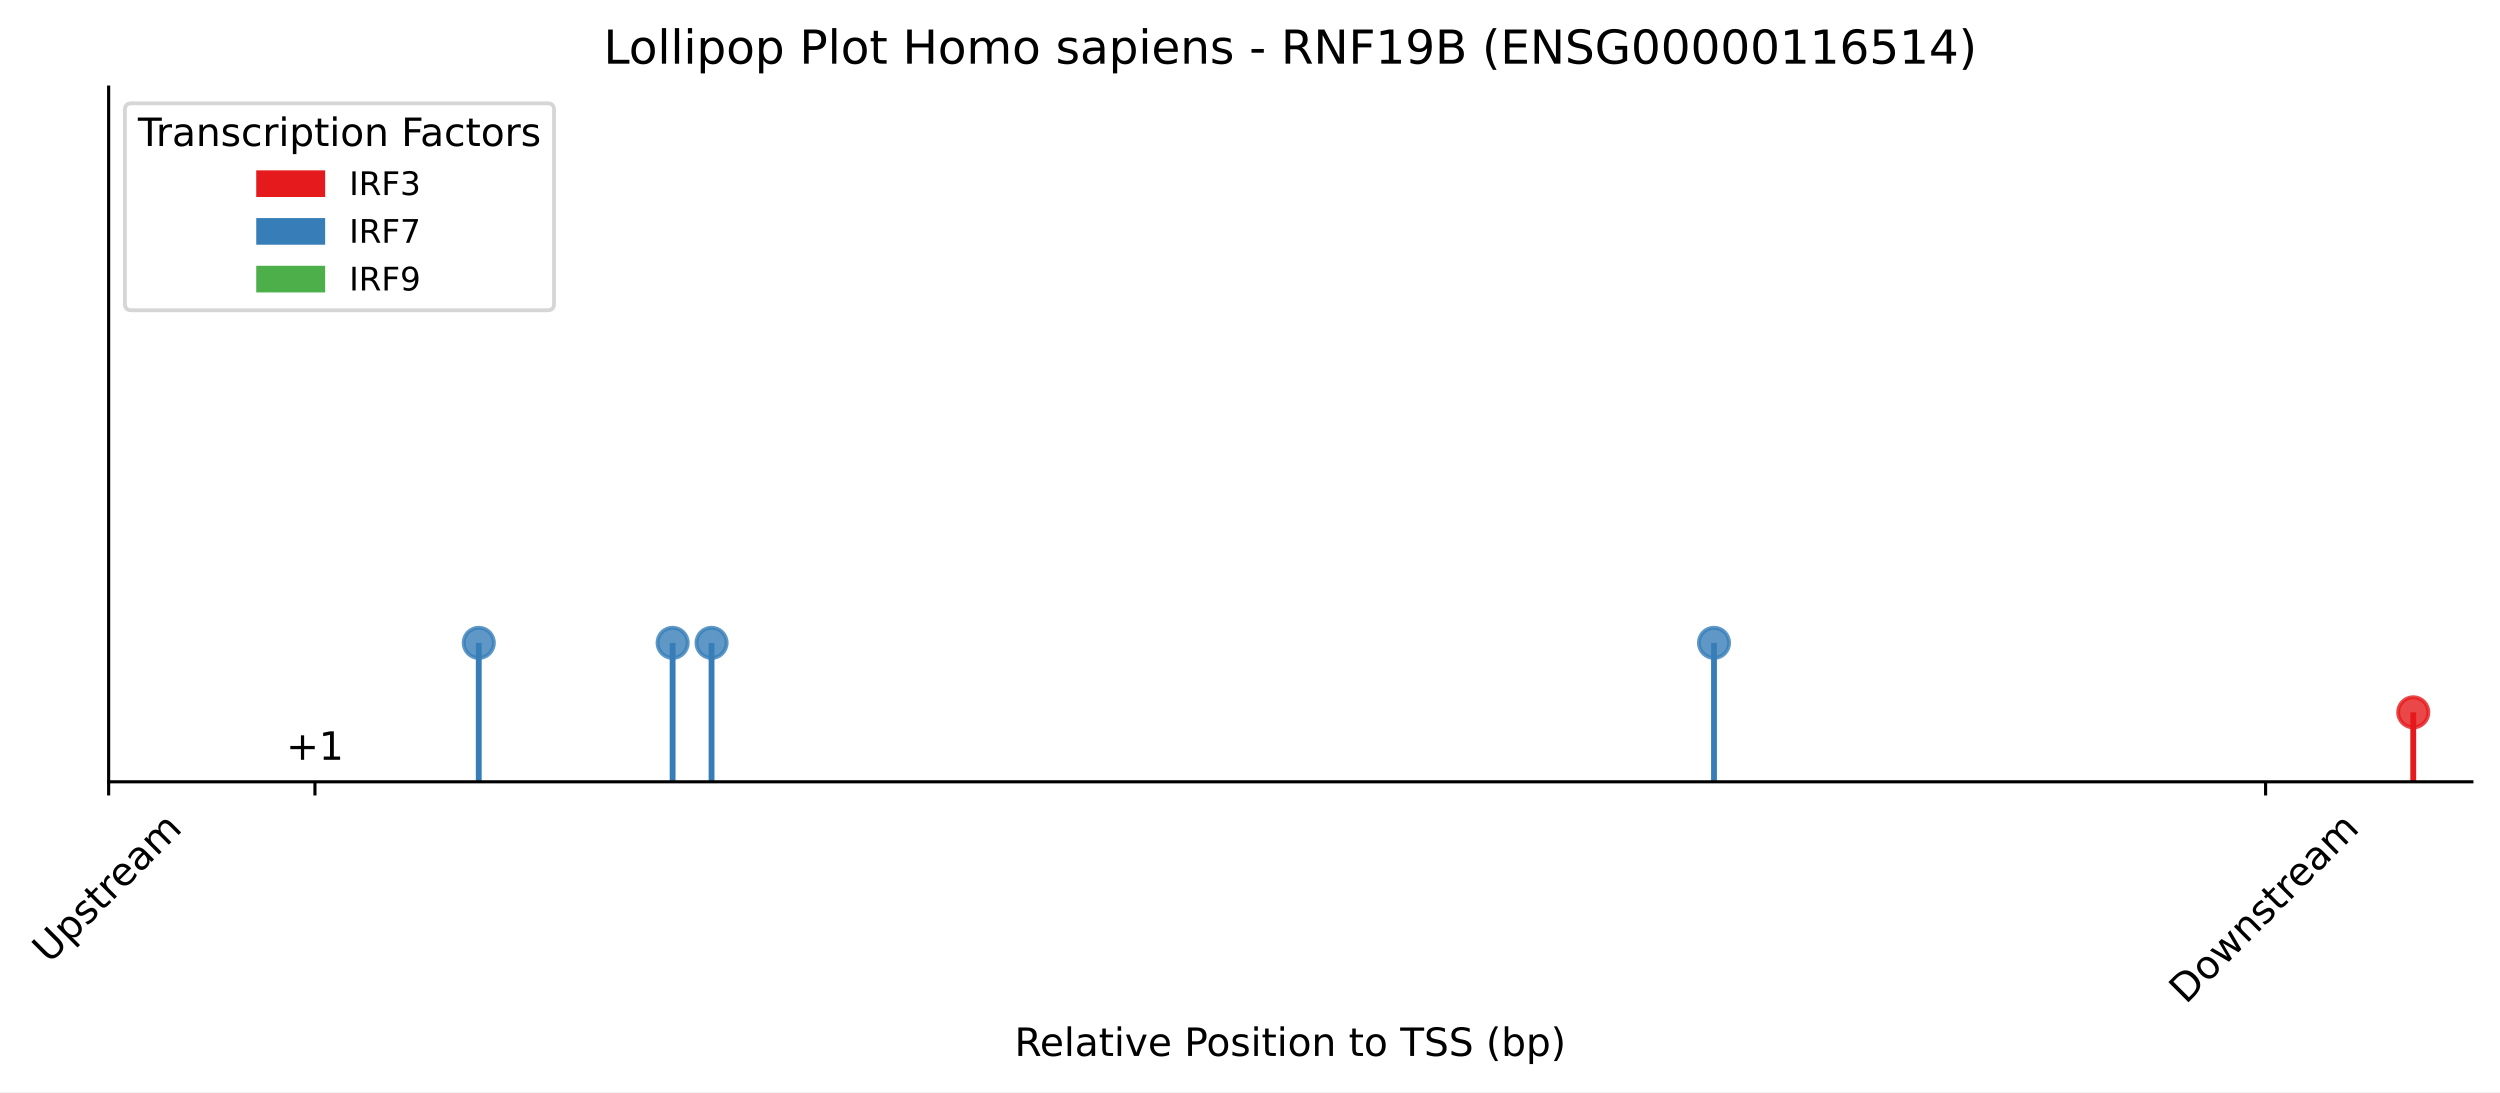
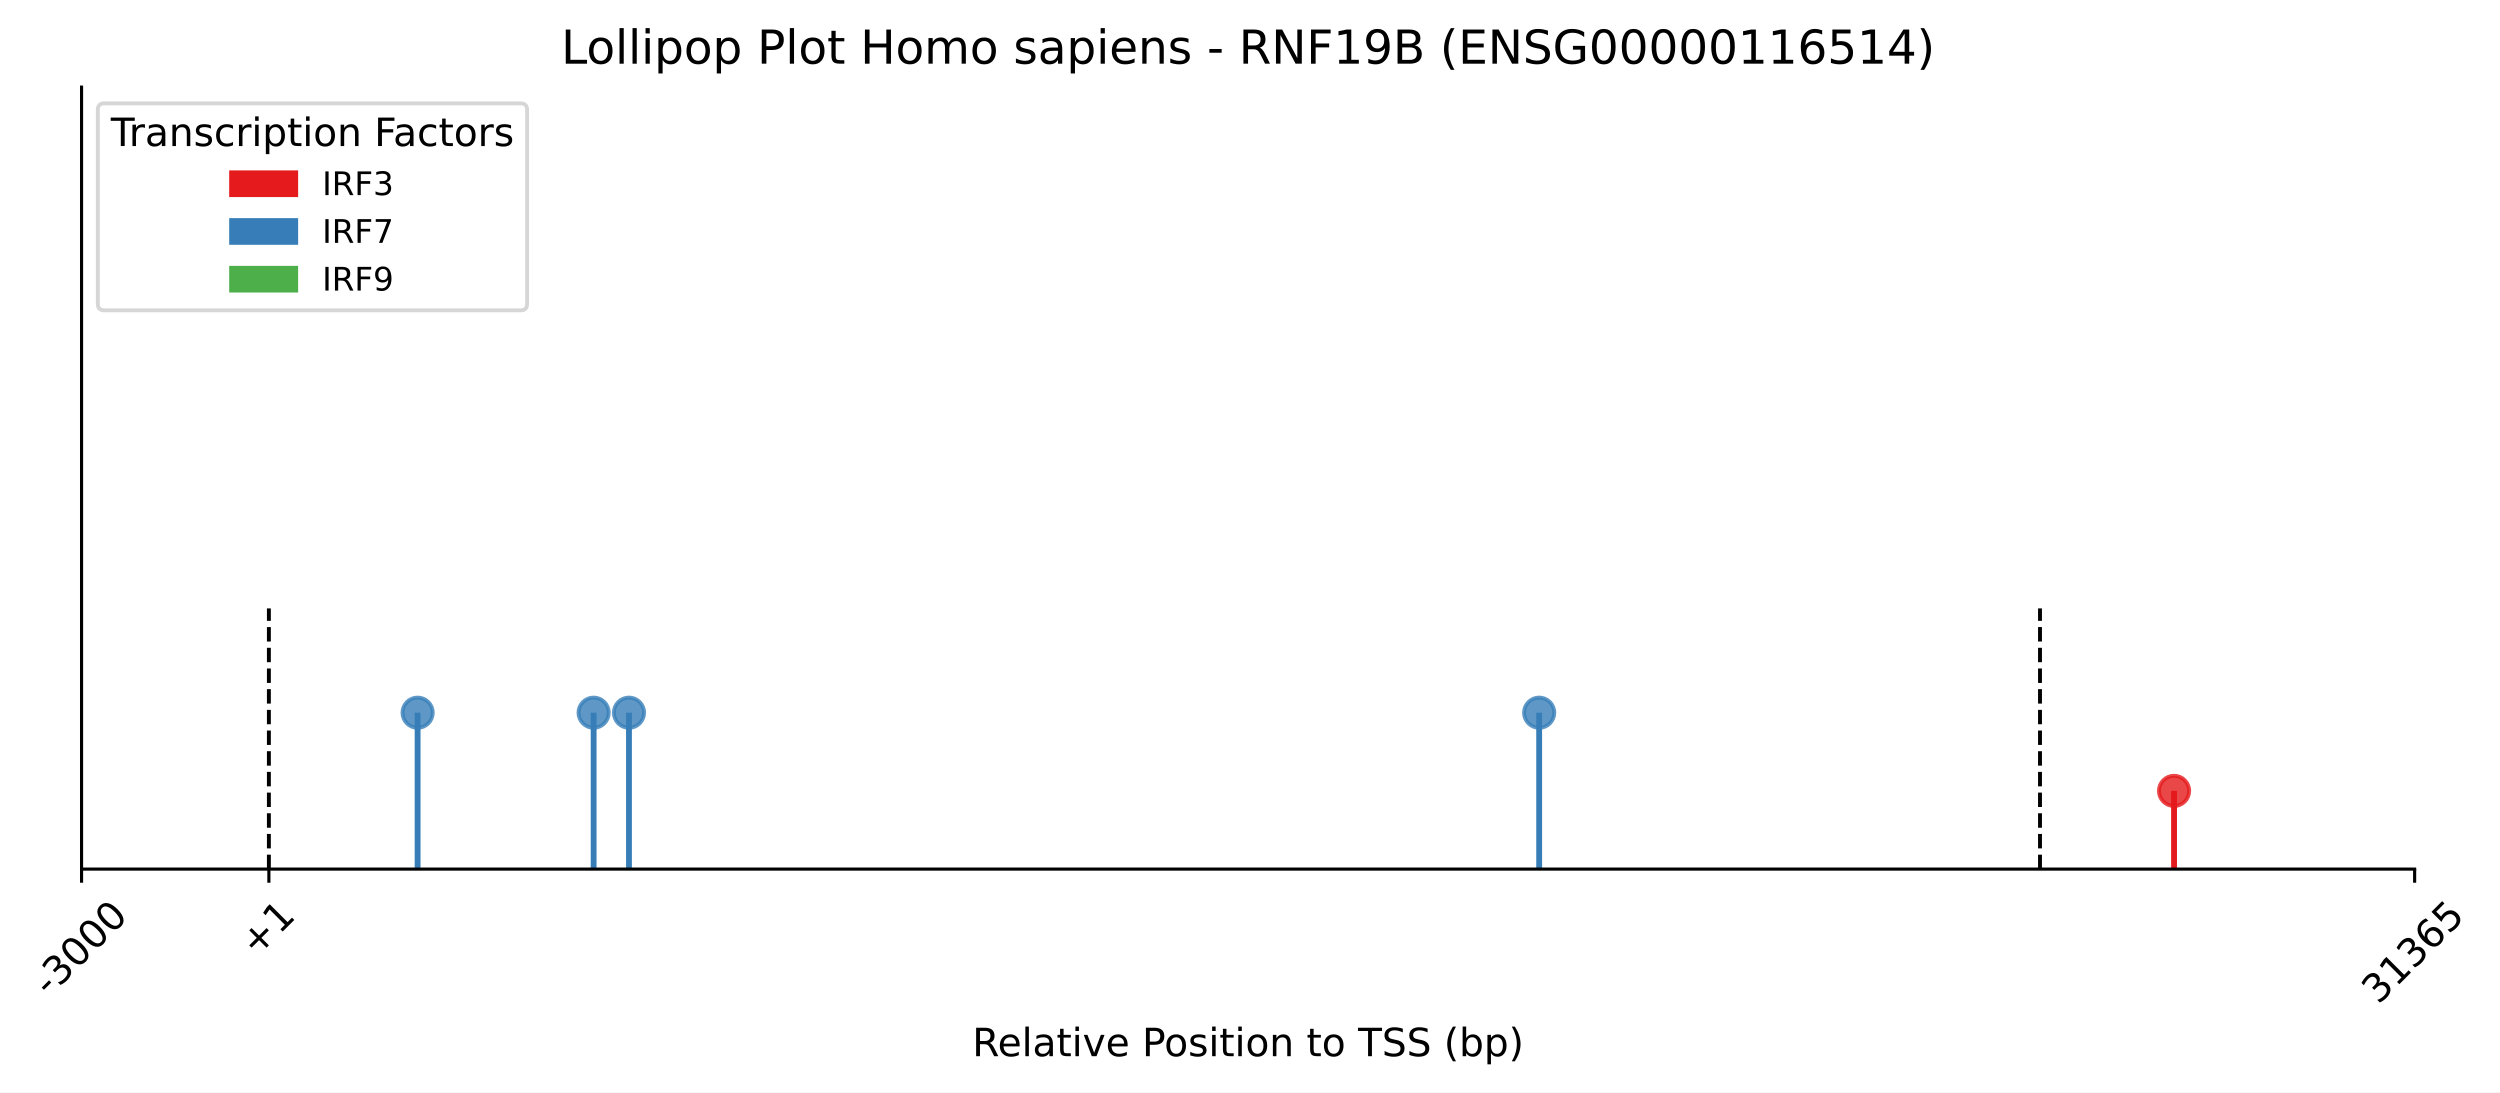
- <svg xmlns="http://www.w3.org/2000/svg" xmlns:xlink="http://www.w3.org/1999/xlink" width="640.663pt" height="279.88pt" viewBox="0 0 640.663 279.88" version="1.1">
+ <svg xmlns="http://www.w3.org/2000/svg" xmlns:xlink="http://www.w3.org/1999/xlink" width="640.479pt" height="279.87pt" viewBox="0 0 640.479 279.87" version="1.1">
  <defs>
    <style type="text/css">*{stroke-linejoin: round; stroke-linecap: butt}</style>
  </defs>
  <g id="figure_1">
    <g id="patch_1">
-       <path d="M 0 279.88  L 640.663 279.88  L 640.663 0  L 0 0  z " style="fill: #ffffff" />
+       <path d="M 0 279.87  L 640.479 279.87  L 640.479 0  L 0 0  z " style="fill: #ffffff" />
    </g>
    <g id="axes_1">
      <g id="patch_2">
-         <path d="M 27.841 200.348  L 633.463 200.348  L 633.463 22.318  L 27.841 22.318  z " style="fill: #ffffff" />
+         <path d="M 20.895 222.654  L 618.61 222.654  L 618.61 22.318  L 20.895 22.318  z " style="fill: #ffffff" />
      </g>
      <g id="matplotlib.axis_1">
        <g id="xtick_1">
          <g id="line2d_1">
            <defs>
-               <path id="m177dd87714" d="M 0 0  L 0 3.5  " style="stroke: #000000; stroke-width: 0.8" />
+               <path id="md0ca4bc250" d="M 0 0  L 0 3.5  " style="stroke: #000000; stroke-width: 0.8" />
            </defs>
            <g>
-               <use xlink:href="#m177dd87714" x="27.841" y="200.348" style="stroke: #000000; stroke-width: 0.8" />
+               <use xlink:href="#md0ca4bc250" x="20.895" y="222.654" style="stroke: #000000; stroke-width: 0.8" />
            </g>
          </g>
          <g id="text_1">
-             <g transform="translate(12.57291 247.1605) rotate(-45) scale(0.1 -0.1)">
+             <g transform="translate(12.57291 255.5738) rotate(-45) scale(0.1 -0.1)">
              <defs>
-                 <path id="DejaVuSans-55" d="M 556 4666  L 1191 4666  L 1191 1831  Q 1191 1081 1462 751  Q 1734 422 2344 422  Q 2950 422 3222 751  Q 3494 1081 3494 1831  L 3494 4666  L 4128 4666  L 4128 1753  Q 4128 841 3676 375  Q 3225 -91 2344 -91  Q 1459 -91 1007 375  Q 556 841 556 1753  L 556 4666  z " transform="scale(0.015625)" />
-                 <path id="DejaVuSans-70" d="M 1159 525  L 1159 -1331  L 581 -1331  L 581 3500  L 1159 3500  L 1159 2969  Q 1341 3281 1617 3432  Q 1894 3584 2278 3584  Q 2916 3584 3314 3078  Q 3713 2572 3713 1747  Q 3713 922 3314 415  Q 2916 -91 2278 -91  Q 1894 -91 1617 61  Q 1341 213 1159 525  z M 3116 1747  Q 3116 2381 2855 2742  Q 2594 3103 2138 3103  Q 1681 3103 1420 2742  Q 1159 2381 1159 1747  Q 1159 1113 1420 752  Q 1681 391 2138 391  Q 2594 391 2855 752  Q 3116 1113 3116 1747  z " transform="scale(0.015625)" />
-                 <path id="DejaVuSans-73" d="M 2834 3397  L 2834 2853  Q 2591 2978 2328 3040  Q 2066 3103 1784 3103  Q 1356 3103 1142 2972  Q 928 2841 928 2578  Q 928 2378 1081 2264  Q 1234 2150 1697 2047  L 1894 2003  Q 2506 1872 2764 1633  Q 3022 1394 3022 966  Q 3022 478 2636 193  Q 2250 -91 1575 -91  Q 1294 -91 989 -36  Q 684 19 347 128  L 347 722  Q 666 556 975 473  Q 1284 391 1588 391  Q 1994 391 2212 530  Q 2431 669 2431 922  Q 2431 1156 2273 1281  Q 2116 1406 1581 1522  L 1381 1569  Q 847 1681 609 1914  Q 372 2147 372 2553  Q 372 3047 722 3315  Q 1072 3584 1716 3584  Q 2034 3584 2315 3537  Q 2597 3491 2834 3397  z " transform="scale(0.015625)" />
-                 <path id="DejaVuSans-74" d="M 1172 4494  L 1172 3500  L 2356 3500  L 2356 3053  L 1172 3053  L 1172 1153  Q 1172 725 1289 603  Q 1406 481 1766 481  L 2356 481  L 2356 0  L 1766 0  Q 1100 0 847 248  Q 594 497 594 1153  L 594 3053  L 172 3053  L 172 3500  L 594 3500  L 594 4494  L 1172 4494  z " transform="scale(0.015625)" />
-                 <path id="DejaVuSans-72" d="M 2631 2963  Q 2534 3019 2420 3045  Q 2306 3072 2169 3072  Q 1681 3072 1420 2755  Q 1159 2438 1159 1844  L 1159 0  L 581 0  L 581 3500  L 1159 3500  L 1159 2956  Q 1341 3275 1631 3429  Q 1922 3584 2338 3584  Q 2397 3584 2469 3576  Q 2541 3569 2628 3553  L 2631 2963  z " transform="scale(0.015625)" />
-                 <path id="DejaVuSans-65" d="M 3597 1894  L 3597 1613  L 953 1613  Q 991 1019 1311 708  Q 1631 397 2203 397  Q 2534 397 2845 478  Q 3156 559 3463 722  L 3463 178  Q 3153 47 2828 -22  Q 2503 -91 2169 -91  Q 1331 -91 842 396  Q 353 884 353 1716  Q 353 2575 817 3079  Q 1281 3584 2069 3584  Q 2775 3584 3186 3129  Q 3597 2675 3597 1894  z M 3022 2063  Q 3016 2534 2758 2815  Q 2500 3097 2075 3097  Q 1594 3097 1305 2825  Q 1016 2553 972 2059  L 3022 2063  z " transform="scale(0.015625)" />
-                 <path id="DejaVuSans-61" d="M 2194 1759  Q 1497 1759 1228 1600  Q 959 1441 959 1056  Q 959 750 1161 570  Q 1363 391 1709 391  Q 2188 391 2477 730  Q 2766 1069 2766 1631  L 2766 1759  L 2194 1759  z M 3341 1997  L 3341 0  L 2766 0  L 2766 531  Q 2569 213 2275 61  Q 1981 -91 1556 -91  Q 1019 -91 701 211  Q 384 513 384 1019  Q 384 1609 779 1909  Q 1175 2209 1959 2209  L 2766 2209  L 2766 2266  Q 2766 2663 2505 2880  Q 2244 3097 1772 3097  Q 1472 3097 1187 3025  Q 903 2953 641 2809  L 641 3341  Q 956 3463 1253 3523  Q 1550 3584 1831 3584  Q 2591 3584 2966 3190  Q 3341 2797 3341 1997  z " transform="scale(0.015625)" />
-                 <path id="DejaVuSans-6d" d="M 3328 2828  Q 3544 3216 3844 3400  Q 4144 3584 4550 3584  Q 5097 3584 5394 3201  Q 5691 2819 5691 2113  L 5691 0  L 5113 0  L 5113 2094  Q 5113 2597 4934 2840  Q 4756 3084 4391 3084  Q 3944 3084 3684 2787  Q 3425 2491 3425 1978  L 3425 0  L 2847 0  L 2847 2094  Q 2847 2600 2669 2842  Q 2491 3084 2119 3084  Q 1678 3084 1418 2786  Q 1159 2488 1159 1978  L 1159 0  L 581 0  L 581 3500  L 1159 3500  L 1159 2956  Q 1356 3278 1631 3431  Q 1906 3584 2284 3584  Q 2666 3584 2933 3390  Q 3200 3197 3328 2828  z " transform="scale(0.015625)" />
+                 <path id="DejaVuSans-2d" d="M 313 2009  L 1997 2009  L 1997 1497  L 313 1497  L 313 2009  z " transform="scale(0.015625)" />
+                 <path id="DejaVuSans-33" d="M 2597 2516  Q 3050 2419 3304 2112  Q 3559 1806 3559 1356  Q 3559 666 3084 287  Q 2609 -91 1734 -91  Q 1441 -91 1130 -33  Q 819 25 488 141  L 488 750  Q 750 597 1062 519  Q 1375 441 1716 441  Q 2309 441 2620 675  Q 2931 909 2931 1356  Q 2931 1769 2642 2001  Q 2353 2234 1838 2234  L 1294 2234  L 1294 2753  L 1863 2753  Q 2328 2753 2575 2939  Q 2822 3125 2822 3475  Q 2822 3834 2567 4026  Q 2313 4219 1838 4219  Q 1578 4219 1281 4162  Q 984 4106 628 3988  L 628 4550  Q 988 4650 1302 4700  Q 1616 4750 1894 4750  Q 2613 4750 3031 4423  Q 3450 4097 3450 3541  Q 3450 3153 3228 2886  Q 3006 2619 2597 2516  z " transform="scale(0.015625)" />
+                 <path id="DejaVuSans-30" d="M 2034 4250  Q 1547 4250 1301 3770  Q 1056 3291 1056 2328  Q 1056 1369 1301 889  Q 1547 409 2034 409  Q 2525 409 2770 889  Q 3016 1369 3016 2328  Q 3016 3291 2770 3770  Q 2525 4250 2034 4250  z M 2034 4750  Q 2819 4750 3233 4129  Q 3647 3509 3647 2328  Q 3647 1150 3233 529  Q 2819 -91 2034 -91  Q 1250 -91 836 529  Q 422 1150 422 2328  Q 422 3509 836 4129  Q 1250 4750 2034 4750  z " transform="scale(0.015625)" />
              </defs>
-               <use xlink:href="#DejaVuSans-55" />
-               <use xlink:href="#DejaVuSans-70" x="73.193" />
-               <use xlink:href="#DejaVuSans-73" x="136.67" />
-               <use xlink:href="#DejaVuSans-74" x="188.77" />
-               <use xlink:href="#DejaVuSans-72" x="227.979" />
-               <use xlink:href="#DejaVuSans-65" x="266.842" />
-               <use xlink:href="#DejaVuSans-61" x="328.365" />
-               <use xlink:href="#DejaVuSans-6d" x="389.645" />
+               <use xlink:href="#DejaVuSans-2d" />
+               <use xlink:href="#DejaVuSans-33" x="36.084" />
+               <use xlink:href="#DejaVuSans-30" x="99.707" />
+               <use xlink:href="#DejaVuSans-30" x="163.33" />
+               <use xlink:href="#DejaVuSans-30" x="226.953" />
            </g>
          </g>
        </g>
        <g id="xtick_2">
          <g id="line2d_2">
            <g>
-               <use xlink:href="#m177dd87714" x="80.711" y="200.348" style="stroke: #000000; stroke-width: 0.8" />
+               <use xlink:href="#md0ca4bc250" x="68.885" y="222.654" style="stroke: #000000; stroke-width: 0.8" />
+             </g>
+           </g>
+           <g id="text_2">
+             <g transform="translate(65.62416 245.4511) rotate(-45) scale(0.1 -0.1)">
+               <defs>
+                 <path id="DejaVuSans-2b" d="M 2944 4013  L 2944 2272  L 4684 2272  L 4684 1741  L 2944 1741  L 2944 0  L 2419 0  L 2419 1741  L 678 1741  L 678 2272  L 2419 2272  L 2419 4013  L 2944 4013  z " transform="scale(0.015625)" />
+                 <path id="DejaVuSans-31" d="M 794 531  L 1825 531  L 1825 4091  L 703 3866  L 703 4441  L 1819 4666  L 2450 4666  L 2450 531  L 3481 531  L 3481 0  L 794 0  L 794 531  z " transform="scale(0.015625)" />
+               </defs>
+               <use xlink:href="#DejaVuSans-2b" />
+               <use xlink:href="#DejaVuSans-31" x="83.789" />
            </g>
          </g>
        </g>
        <g id="xtick_3">
          <g id="line2d_3">
            <g>
-               <use xlink:href="#m177dd87714" x="580.593" y="200.348" style="stroke: #000000; stroke-width: 0.8" />
-             </g>
-           </g>
-           <g id="text_2">
-             <g transform="translate(560.1393 257.5318) rotate(-45) scale(0.1 -0.1)">
+               <use xlink:href="#md0ca4bc250" x="618.61" y="222.654" style="stroke: #000000; stroke-width: 0.8" />
+             </g>
+           </g>
+           <g id="text_3">
+             <g transform="translate(609.3134 257.5216) rotate(-45) scale(0.1 -0.1)">
              <defs>
-                 <path id="DejaVuSans-44" d="M 1259 4147  L 1259 519  L 2022 519  Q 2988 519 3436 956  Q 3884 1394 3884 2338  Q 3884 3275 3436 3711  Q 2988 4147 2022 4147  L 1259 4147  z M 628 4666  L 1925 4666  Q 3281 4666 3915 4102  Q 4550 3538 4550 2338  Q 4550 1131 3912 565  Q 3275 0 1925 0  L 628 0  L 628 4666  z " transform="scale(0.015625)" />
-                 <path id="DejaVuSans-6f" d="M 1959 3097  Q 1497 3097 1228 2736  Q 959 2375 959 1747  Q 959 1119 1226 758  Q 1494 397 1959 397  Q 2419 397 2687 759  Q 2956 1122 2956 1747  Q 2956 2369 2687 2733  Q 2419 3097 1959 3097  z M 1959 3584  Q 2709 3584 3137 3096  Q 3566 2609 3566 1747  Q 3566 888 3137 398  Q 2709 -91 1959 -91  Q 1206 -91 779 398  Q 353 888 353 1747  Q 353 2609 779 3096  Q 1206 3584 1959 3584  z " transform="scale(0.015625)" />
-                 <path id="DejaVuSans-77" d="M 269 3500  L 844 3500  L 1563 769  L 2278 3500  L 2956 3500  L 3675 769  L 4391 3500  L 4966 3500  L 4050 0  L 3372 0  L 2619 2869  L 1863 0  L 1184 0  L 269 3500  z " transform="scale(0.015625)" />
-                 <path id="DejaVuSans-6e" d="M 3513 2113  L 3513 0  L 2938 0  L 2938 2094  Q 2938 2591 2744 2837  Q 2550 3084 2163 3084  Q 1697 3084 1428 2787  Q 1159 2491 1159 1978  L 1159 0  L 581 0  L 581 3500  L 1159 3500  L 1159 2956  Q 1366 3272 1645 3428  Q 1925 3584 2291 3584  Q 2894 3584 3203 3211  Q 3513 2838 3513 2113  z " transform="scale(0.015625)" />
+                 <path id="DejaVuSans-36" d="M 2113 2584  Q 1688 2584 1439 2293  Q 1191 2003 1191 1497  Q 1191 994 1439 701  Q 1688 409 2113 409  Q 2538 409 2786 701  Q 3034 994 3034 1497  Q 3034 2003 2786 2293  Q 2538 2584 2113 2584  z M 3366 4563  L 3366 3988  Q 3128 4100 2886 4159  Q 2644 4219 2406 4219  Q 1781 4219 1451 3797  Q 1122 3375 1075 2522  Q 1259 2794 1537 2939  Q 1816 3084 2150 3084  Q 2853 3084 3261 2657  Q 3669 2231 3669 1497  Q 3669 778 3244 343  Q 2819 -91 2113 -91  Q 1303 -91 875 529  Q 447 1150 447 2328  Q 447 3434 972 4092  Q 1497 4750 2381 4750  Q 2619 4750 2861 4703  Q 3103 4656 3366 4563  z " transform="scale(0.015625)" />
+                 <path id="DejaVuSans-35" d="M 691 4666  L 3169 4666  L 3169 4134  L 1269 4134  L 1269 2991  Q 1406 3038 1543 3061  Q 1681 3084 1819 3084  Q 2600 3084 3056 2656  Q 3513 2228 3513 1497  Q 3513 744 3044 326  Q 2575 -91 1722 -91  Q 1428 -91 1123 -41  Q 819 9 494 109  L 494 744  Q 775 591 1075 516  Q 1375 441 1709 441  Q 2250 441 2565 725  Q 2881 1009 2881 1497  Q 2881 1984 2565 2268  Q 2250 2553 1709 2553  Q 1456 2553 1204 2497  Q 953 2441 691 2322  L 691 4666  z " transform="scale(0.015625)" />
              </defs>
-               <use xlink:href="#DejaVuSans-44" />
-               <use xlink:href="#DejaVuSans-6f" x="77.002" />
-               <use xlink:href="#DejaVuSans-77" x="138.184" />
-               <use xlink:href="#DejaVuSans-6e" x="219.971" />
-               <use xlink:href="#DejaVuSans-73" x="283.35" />
-               <use xlink:href="#DejaVuSans-74" x="335.449" />
-               <use xlink:href="#DejaVuSans-72" x="374.658" />
-               <use xlink:href="#DejaVuSans-65" x="413.521" />
-               <use xlink:href="#DejaVuSans-61" x="475.045" />
-               <use xlink:href="#DejaVuSans-6d" x="536.324" />
-             </g>
-           </g>
-         </g>
-         <g id="text_3">
-           <g transform="translate(259.996 270.6008) scale(0.1 -0.1)">
+               <use xlink:href="#DejaVuSans-33" />
+               <use xlink:href="#DejaVuSans-31" x="63.623" />
+               <use xlink:href="#DejaVuSans-33" x="127.246" />
+               <use xlink:href="#DejaVuSans-36" x="190.869" />
+               <use xlink:href="#DejaVuSans-35" x="254.492" />
+             </g>
+           </g>
+         </g>
+         <g id="text_4">
+           <g transform="translate(249.0962 270.5906) scale(0.1 -0.1)">
            <defs>
              <path id="DejaVuSans-52" d="M 2841 2188  Q 3044 2119 3236 1894  Q 3428 1669 3622 1275  L 4263 0  L 3584 0  L 2988 1197  Q 2756 1666 2539 1819  Q 2322 1972 1947 1972  L 1259 1972  L 1259 0  L 628 0  L 628 4666  L 2053 4666  Q 2853 4666 3247 4331  Q 3641 3997 3641 3322  Q 3641 2881 3436 2590  Q 3231 2300 2841 2188  z M 1259 4147  L 1259 2491  L 2053 2491  Q 2509 2491 2742 2702  Q 2975 2913 2975 3322  Q 2975 3731 2742 3939  Q 2509 4147 2053 4147  L 1259 4147  z " transform="scale(0.015625)" />
+               <path id="DejaVuSans-65" d="M 3597 1894  L 3597 1613  L 953 1613  Q 991 1019 1311 708  Q 1631 397 2203 397  Q 2534 397 2845 478  Q 3156 559 3463 722  L 3463 178  Q 3153 47 2828 -22  Q 2503 -91 2169 -91  Q 1331 -91 842 396  Q 353 884 353 1716  Q 353 2575 817 3079  Q 1281 3584 2069 3584  Q 2775 3584 3186 3129  Q 3597 2675 3597 1894  z M 3022 2063  Q 3016 2534 2758 2815  Q 2500 3097 2075 3097  Q 1594 3097 1305 2825  Q 1016 2553 972 2059  L 3022 2063  z " transform="scale(0.015625)" />
              <path id="DejaVuSans-6c" d="M 603 4863  L 1178 4863  L 1178 0  L 603 0  L 603 4863  z " transform="scale(0.015625)" />
+               <path id="DejaVuSans-61" d="M 2194 1759  Q 1497 1759 1228 1600  Q 959 1441 959 1056  Q 959 750 1161 570  Q 1363 391 1709 391  Q 2188 391 2477 730  Q 2766 1069 2766 1631  L 2766 1759  L 2194 1759  z M 3341 1997  L 3341 0  L 2766 0  L 2766 531  Q 2569 213 2275 61  Q 1981 -91 1556 -91  Q 1019 -91 701 211  Q 384 513 384 1019  Q 384 1609 779 1909  Q 1175 2209 1959 2209  L 2766 2209  L 2766 2266  Q 2766 2663 2505 2880  Q 2244 3097 1772 3097  Q 1472 3097 1187 3025  Q 903 2953 641 2809  L 641 3341  Q 956 3463 1253 3523  Q 1550 3584 1831 3584  Q 2591 3584 2966 3190  Q 3341 2797 3341 1997  z " transform="scale(0.015625)" />
+               <path id="DejaVuSans-74" d="M 1172 4494  L 1172 3500  L 2356 3500  L 2356 3053  L 1172 3053  L 1172 1153  Q 1172 725 1289 603  Q 1406 481 1766 481  L 2356 481  L 2356 0  L 1766 0  Q 1100 0 847 248  Q 594 497 594 1153  L 594 3053  L 172 3053  L 172 3500  L 594 3500  L 594 4494  L 1172 4494  z " transform="scale(0.015625)" />
              <path id="DejaVuSans-69" d="M 603 3500  L 1178 3500  L 1178 0  L 603 0  L 603 3500  z M 603 4863  L 1178 4863  L 1178 4134  L 603 4134  L 603 4863  z " transform="scale(0.015625)" />
              <path id="DejaVuSans-76" d="M 191 3500  L 800 3500  L 1894 563  L 2988 3500  L 3597 3500  L 2284 0  L 1503 0  L 191 3500  z " transform="scale(0.015625)" />
              <path id="DejaVuSans-20" transform="scale(0.015625)" />
              <path id="DejaVuSans-50" d="M 1259 4147  L 1259 2394  L 2053 2394  Q 2494 2394 2734 2622  Q 2975 2850 2975 3272  Q 2975 3691 2734 3919  Q 2494 4147 2053 4147  L 1259 4147  z M 628 4666  L 2053 4666  Q 2838 4666 3239 4311  Q 3641 3956 3641 3272  Q 3641 2581 3239 2228  Q 2838 1875 2053 1875  L 1259 1875  L 1259 0  L 628 0  L 628 4666  z " transform="scale(0.015625)" />
+               <path id="DejaVuSans-6f" d="M 1959 3097  Q 1497 3097 1228 2736  Q 959 2375 959 1747  Q 959 1119 1226 758  Q 1494 397 1959 397  Q 2419 397 2687 759  Q 2956 1122 2956 1747  Q 2956 2369 2687 2733  Q 2419 3097 1959 3097  z M 1959 3584  Q 2709 3584 3137 3096  Q 3566 2609 3566 1747  Q 3566 888 3137 398  Q 2709 -91 1959 -91  Q 1206 -91 779 398  Q 353 888 353 1747  Q 353 2609 779 3096  Q 1206 3584 1959 3584  z " transform="scale(0.015625)" />
+               <path id="DejaVuSans-73" d="M 2834 3397  L 2834 2853  Q 2591 2978 2328 3040  Q 2066 3103 1784 3103  Q 1356 3103 1142 2972  Q 928 2841 928 2578  Q 928 2378 1081 2264  Q 1234 2150 1697 2047  L 1894 2003  Q 2506 1872 2764 1633  Q 3022 1394 3022 966  Q 3022 478 2636 193  Q 2250 -91 1575 -91  Q 1294 -91 989 -36  Q 684 19 347 128  L 347 722  Q 666 556 975 473  Q 1284 391 1588 391  Q 1994 391 2212 530  Q 2431 669 2431 922  Q 2431 1156 2273 1281  Q 2116 1406 1581 1522  L 1381 1569  Q 847 1681 609 1914  Q 372 2147 372 2553  Q 372 3047 722 3315  Q 1072 3584 1716 3584  Q 2034 3584 2315 3537  Q 2597 3491 2834 3397  z " transform="scale(0.015625)" />
+               <path id="DejaVuSans-6e" d="M 3513 2113  L 3513 0  L 2938 0  L 2938 2094  Q 2938 2591 2744 2837  Q 2550 3084 2163 3084  Q 1697 3084 1428 2787  Q 1159 2491 1159 1978  L 1159 0  L 581 0  L 581 3500  L 1159 3500  L 1159 2956  Q 1366 3272 1645 3428  Q 1925 3584 2291 3584  Q 2894 3584 3203 3211  Q 3513 2838 3513 2113  z " transform="scale(0.015625)" />
              <path id="DejaVuSans-54" d="M -19 4666  L 3928 4666  L 3928 4134  L 2272 4134  L 2272 0  L 1638 0  L 1638 4134  L -19 4134  L -19 4666  z " transform="scale(0.015625)" />
              <path id="DejaVuSans-53" d="M 3425 4513  L 3425 3897  Q 3066 4069 2747 4153  Q 2428 4238 2131 4238  Q 1616 4238 1336 4038  Q 1056 3838 1056 3469  Q 1056 3159 1242 3001  Q 1428 2844 1947 2747  L 2328 2669  Q 3034 2534 3370 2195  Q 3706 1856 3706 1288  Q 3706 609 3251 259  Q 2797 -91 1919 -91  Q 1588 -91 1214 -16  Q 841 59 441 206  L 441 856  Q 825 641 1194 531  Q 1563 422 1919 422  Q 2459 422 2753 634  Q 3047 847 3047 1241  Q 3047 1584 2836 1778  Q 2625 1972 2144 2069  L 1759 2144  Q 1053 2284 737 2584  Q 422 2884 422 3419  Q 422 4038 858 4394  Q 1294 4750 2059 4750  Q 2388 4750 2728 4690  Q 3069 4631 3425 4513  z " transform="scale(0.015625)" />
              <path id="DejaVuSans-28" d="M 1984 4856  Q 1566 4138 1362 3434  Q 1159 2731 1159 2009  Q 1159 1288 1364 580  Q 1569 -128 1984 -844  L 1484 -844  Q 1016 -109 783 600  Q 550 1309 550 2009  Q 550 2706 781 3412  Q 1013 4119 1484 4856  L 1984 4856  z " transform="scale(0.015625)" />
              <path id="DejaVuSans-62" d="M 3116 1747  Q 3116 2381 2855 2742  Q 2594 3103 2138 3103  Q 1681 3103 1420 2742  Q 1159 2381 1159 1747  Q 1159 1113 1420 752  Q 1681 391 2138 391  Q 2594 391 2855 752  Q 3116 1113 3116 1747  z M 1159 2969  Q 1341 3281 1617 3432  Q 1894 3584 2278 3584  Q 2916 3584 3314 3078  Q 3713 2572 3713 1747  Q 3713 922 3314 415  Q 2916 -91 2278 -91  Q 1894 -91 1617 61  Q 1341 213 1159 525  L 1159 0  L 581 0  L 581 4863  L 1159 4863  L 1159 2969  z " transform="scale(0.015625)" />
+               <path id="DejaVuSans-70" d="M 1159 525  L 1159 -1331  L 581 -1331  L 581 3500  L 1159 3500  L 1159 2969  Q 1341 3281 1617 3432  Q 1894 3584 2278 3584  Q 2916 3584 3314 3078  Q 3713 2572 3713 1747  Q 3713 922 3314 415  Q 2916 -91 2278 -91  Q 1894 -91 1617 61  Q 1341 213 1159 525  z M 3116 1747  Q 3116 2381 2855 2742  Q 2594 3103 2138 3103  Q 1681 3103 1420 2742  Q 1159 2381 1159 1747  Q 1159 1113 1420 752  Q 1681 391 2138 391  Q 2594 391 2855 752  Q 3116 1113 3116 1747  z " transform="scale(0.015625)" />
              <path id="DejaVuSans-29" d="M 513 4856  L 1013 4856  Q 1481 4119 1714 3412  Q 1947 2706 1947 2009  Q 1947 1309 1714 600  Q 1481 -109 1013 -844  L 513 -844  Q 928 -128 1133 580  Q 1338 1288 1338 2009  Q 1338 2731 1133 3434  Q 928 4138 513 4856  z " transform="scale(0.015625)" />
            </defs>
            <use xlink:href="#DejaVuSans-52" />
            <use xlink:href="#DejaVuSans-65" x="64.982" />
            <use xlink:href="#DejaVuSans-6c" x="126.506" />
            <use xlink:href="#DejaVuSans-61" x="154.289" />
            <use xlink:href="#DejaVuSans-74" x="215.568" />
            <use xlink:href="#DejaVuSans-69" x="254.777" />
            <use xlink:href="#DejaVuSans-76" x="282.561" />
            <use xlink:href="#DejaVuSans-65" x="341.74" />
            <use xlink:href="#DejaVuSans-20" x="403.264" />
            <use xlink:href="#DejaVuSans-50" x="435.051" />
            <use xlink:href="#DejaVuSans-6f" x="491.729" />
            <use xlink:href="#DejaVuSans-73" x="552.91" />
            <use xlink:href="#DejaVuSans-69" x="605.01" />
            <use xlink:href="#DejaVuSans-74" x="632.793" />
            <use xlink:href="#DejaVuSans-69" x="672.002" />
            <use xlink:href="#DejaVuSans-6f" x="699.785" />
            <use xlink:href="#DejaVuSans-6e" x="760.967" />
            <use xlink:href="#DejaVuSans-20" x="824.346" />
            <use xlink:href="#DejaVuSans-74" x="856.133" />
            <use xlink:href="#DejaVuSans-6f" x="895.342" />
            <use xlink:href="#DejaVuSans-20" x="956.523" />
            <use xlink:href="#DejaVuSans-54" x="988.311" />
            <use xlink:href="#DejaVuSans-53" x="1049.395" />
            <use xlink:href="#DejaVuSans-53" x="1112.871" />
            <use xlink:href="#DejaVuSans-20" x="1176.348" />
            <use xlink:href="#DejaVuSans-28" x="1208.135" />
            <use xlink:href="#DejaVuSans-62" x="1247.148" />
            <use xlink:href="#DejaVuSans-70" x="1310.625" />
            <use xlink:href="#DejaVuSans-29" x="1374.102" />
          </g>
        </g>
      </g>
      <g id="matplotlib.axis_2" />
      <g id="LineCollection_1">
-         <path d="M 618.431 200.348  L 618.431 182.545  " clip-path="url(#p820e48ef09)" style="fill: none; stroke: #e41a1c; stroke-width: 1.5" />
+         <path d="M 556.975 222.654  L 556.975 202.62  " clip-path="url(#pd70a66ca0c)" style="fill: none; stroke: #e41a1c; stroke-width: 1.5" />
      </g>
      <g id="LineCollection_2">
-         <path d="M 439.238 200.348  L 439.238 164.742  " clip-path="url(#p820e48ef09)" style="fill: none; stroke: #377eb8; stroke-width: 1.5" />
+         <path d="M 394.321 222.654  L 394.321 182.587  " clip-path="url(#pd70a66ca0c)" style="fill: none; stroke: #377eb8; stroke-width: 1.5" />
      </g>
      <g id="LineCollection_3">
-         <path d="M 122.69 200.348  L 122.69 164.742  " clip-path="url(#p820e48ef09)" style="fill: none; stroke: #377eb8; stroke-width: 1.5" />
+         <path d="M 106.989 222.654  L 106.989 182.587  " clip-path="url(#pd70a66ca0c)" style="fill: none; stroke: #377eb8; stroke-width: 1.5" />
      </g>
      <g id="LineCollection_4">
-         <path d="M 172.369 200.348  L 172.369 164.742  " clip-path="url(#p820e48ef09)" style="fill: none; stroke: #377eb8; stroke-width: 1.5" />
+         <path d="M 152.084 222.654  L 152.084 182.587  " clip-path="url(#pd70a66ca0c)" style="fill: none; stroke: #377eb8; stroke-width: 1.5" />
      </g>
      <g id="LineCollection_5">
-         <path d="M 182.344 200.348  L 182.344 164.742  " clip-path="url(#p820e48ef09)" style="fill: none; stroke: #377eb8; stroke-width: 1.5" />
+         <path d="M 161.138 222.654  L 161.138 182.587  " clip-path="url(#pd70a66ca0c)" style="fill: none; stroke: #377eb8; stroke-width: 1.5" />
+       </g>
+       <g id="line2d_4">
+         <path d="M 68.885 222.654  L 68.885 155.875  " clip-path="url(#pd70a66ca0c)" style="fill: none; stroke-dasharray: 3.7,1.6; stroke-dashoffset: 0; stroke: #000000" />
+       </g>
+       <g id="line2d_5">
+         <path d="M 522.63 222.654  L 522.63 155.875  " clip-path="url(#pd70a66ca0c)" style="fill: none; stroke-dasharray: 3.7,1.6; stroke-dashoffset: 0; stroke: #000000" />
      </g>
      <g id="patch_3">
-         <path d="M 27.841 200.348  L 27.841 22.318  " style="fill: none; stroke: #000000; stroke-width: 0.8; stroke-linejoin: miter; stroke-linecap: square" />
+         <path d="M 20.895 222.654  L 20.895 22.318  " style="fill: none; stroke: #000000; stroke-width: 0.8; stroke-linejoin: miter; stroke-linecap: square" />
      </g>
      <g id="patch_4">
-         <path d="M 27.841 200.348  L 633.463 200.348  " style="fill: none; stroke: #000000; stroke-width: 0.8; stroke-linejoin: miter; stroke-linecap: square" />
+         <path d="M 20.895 222.654  L 618.61 222.654  " style="fill: none; stroke: #000000; stroke-width: 0.8; stroke-linejoin: miter; stroke-linecap: square" />
      </g>
      <g id="PathCollection_1">
        <defs>
-           <path id="C0_0_be82b441c0" d="M 0 3.873  C 1.027 3.873 2.012 3.465 2.739 2.739  C 3.465 2.012 3.873 1.027 3.873 -0  C 3.873 -1.027 3.465 -2.012 2.739 -2.739  C 2.012 -3.465 1.027 -3.873 0 -3.873  C -1.027 -3.873 -2.012 -3.465 -2.739 -2.739  C -3.465 -2.012 -3.873 -1.027 -3.873 0  C -3.873 1.027 -3.465 2.012 -2.739 2.739  C -2.012 3.465 -1.027 3.873 0 3.873  z " />
+           <path id="C0_0_1742e8416d" d="M 0 3.873  C 1.027 3.873 2.012 3.465 2.739 2.739  C 3.465 2.012 3.873 1.027 3.873 -0  C 3.873 -1.027 3.465 -2.012 2.739 -2.739  C 2.012 -3.465 1.027 -3.873 0 -3.873  C -1.027 -3.873 -2.012 -3.465 -2.739 -2.739  C -3.465 -2.012 -3.873 -1.027 -3.873 0  C -3.873 1.027 -3.465 2.012 -2.739 2.739  C -2.012 3.465 -1.027 3.873 0 3.873  z " />
        </defs>
-         <g clip-path="url(#p820e48ef09)">
-           <use xlink:href="#C0_0_be82b441c0" x="618.431" y="182.545" style="fill: #e41a1c; fill-opacity: 0.8; stroke: #e41a1c; stroke-opacity: 0.8" />
-         </g>
-         <g clip-path="url(#p820e48ef09)">
-           <use xlink:href="#C0_0_be82b441c0" x="439.238" y="164.742" style="fill: #377eb8; fill-opacity: 0.8; stroke: #377eb8; stroke-opacity: 0.8" />
-         </g>
-         <g clip-path="url(#p820e48ef09)">
-           <use xlink:href="#C0_0_be82b441c0" x="122.69" y="164.742" style="fill: #377eb8; fill-opacity: 0.8; stroke: #377eb8; stroke-opacity: 0.8" />
-         </g>
-         <g clip-path="url(#p820e48ef09)">
-           <use xlink:href="#C0_0_be82b441c0" x="172.369" y="164.742" style="fill: #377eb8; fill-opacity: 0.8; stroke: #377eb8; stroke-opacity: 0.8" />
-         </g>
-         <g clip-path="url(#p820e48ef09)">
-           <use xlink:href="#C0_0_be82b441c0" x="182.344" y="164.742" style="fill: #377eb8; fill-opacity: 0.8; stroke: #377eb8; stroke-opacity: 0.8" />
-         </g>
-       </g>
-       <g id="text_4">
-         <g transform="translate(73.33998 194.7079) scale(0.1 -0.1)">
-           <defs>
-             <path id="DejaVuSans-2b" d="M 2944 4013  L 2944 2272  L 4684 2272  L 4684 1741  L 2944 1741  L 2944 0  L 2419 0  L 2419 1741  L 678 1741  L 678 2272  L 2419 2272  L 2419 4013  L 2944 4013  z " transform="scale(0.015625)" />
-             <path id="DejaVuSans-31" d="M 794 531  L 1825 531  L 1825 4091  L 703 3866  L 703 4441  L 1819 4666  L 2450 4666  L 2450 531  L 3481 531  L 3481 0  L 794 0  L 794 531  z " transform="scale(0.015625)" />
-           </defs>
-           <use xlink:href="#DejaVuSans-2b" />
-           <use xlink:href="#DejaVuSans-31" x="83.789" />
+         <g clip-path="url(#pd70a66ca0c)">
+           <use xlink:href="#C0_0_1742e8416d" x="556.975" y="202.62" style="fill: #e41a1c; fill-opacity: 0.8; stroke: #e41a1c; stroke-opacity: 0.8" />
+         </g>
+         <g clip-path="url(#pd70a66ca0c)">
+           <use xlink:href="#C0_0_1742e8416d" x="394.321" y="182.587" style="fill: #377eb8; fill-opacity: 0.8; stroke: #377eb8; stroke-opacity: 0.8" />
+         </g>
+         <g clip-path="url(#pd70a66ca0c)">
+           <use xlink:href="#C0_0_1742e8416d" x="106.989" y="182.587" style="fill: #377eb8; fill-opacity: 0.8; stroke: #377eb8; stroke-opacity: 0.8" />
+         </g>
+         <g clip-path="url(#pd70a66ca0c)">
+           <use xlink:href="#C0_0_1742e8416d" x="152.084" y="182.587" style="fill: #377eb8; fill-opacity: 0.8; stroke: #377eb8; stroke-opacity: 0.8" />
+         </g>
+         <g clip-path="url(#pd70a66ca0c)">
+           <use xlink:href="#C0_0_1742e8416d" x="161.138" y="182.587" style="fill: #377eb8; fill-opacity: 0.8; stroke: #377eb8; stroke-opacity: 0.8" />
        </g>
      </g>
      <g id="text_5">
-         <g transform="translate(154.6685 16.31812) scale(0.12 -0.12)">
+         <g transform="translate(143.7687 16.31812) scale(0.12 -0.12)">
          <defs>
            <path id="DejaVuSans-4c" d="M 628 4666  L 1259 4666  L 1259 531  L 3531 531  L 3531 0  L 628 0  L 628 4666  z " transform="scale(0.015625)" />
            <path id="DejaVuSans-48" d="M 628 4666  L 1259 4666  L 1259 2753  L 3553 2753  L 3553 4666  L 4184 4666  L 4184 0  L 3553 0  L 3553 2222  L 1259 2222  L 1259 0  L 628 0  L 628 4666  z " transform="scale(0.015625)" />
-             <path id="DejaVuSans-2d" d="M 313 2009  L 1997 2009  L 1997 1497  L 313 1497  L 313 2009  z " transform="scale(0.015625)" />
+             <path id="DejaVuSans-6d" d="M 3328 2828  Q 3544 3216 3844 3400  Q 4144 3584 4550 3584  Q 5097 3584 5394 3201  Q 5691 2819 5691 2113  L 5691 0  L 5113 0  L 5113 2094  Q 5113 2597 4934 2840  Q 4756 3084 4391 3084  Q 3944 3084 3684 2787  Q 3425 2491 3425 1978  L 3425 0  L 2847 0  L 2847 2094  Q 2847 2600 2669 2842  Q 2491 3084 2119 3084  Q 1678 3084 1418 2786  Q 1159 2488 1159 1978  L 1159 0  L 581 0  L 581 3500  L 1159 3500  L 1159 2956  Q 1356 3278 1631 3431  Q 1906 3584 2284 3584  Q 2666 3584 2933 3390  Q 3200 3197 3328 2828  z " transform="scale(0.015625)" />
            <path id="DejaVuSans-4e" d="M 628 4666  L 1478 4666  L 3547 763  L 3547 4666  L 4159 4666  L 4159 0  L 3309 0  L 1241 3903  L 1241 0  L 628 0  L 628 4666  z " transform="scale(0.015625)" />
            <path id="DejaVuSans-46" d="M 628 4666  L 3309 4666  L 3309 4134  L 1259 4134  L 1259 2759  L 3109 2759  L 3109 2228  L 1259 2228  L 1259 0  L 628 0  L 628 4666  z " transform="scale(0.015625)" />
            <path id="DejaVuSans-39" d="M 703 97  L 703 672  Q 941 559 1184 500  Q 1428 441 1663 441  Q 2288 441 2617 861  Q 2947 1281 2994 2138  Q 2813 1869 2534 1725  Q 2256 1581 1919 1581  Q 1219 1581 811 2004  Q 403 2428 403 3163  Q 403 3881 828 4315  Q 1253 4750 1959 4750  Q 2769 4750 3195 4129  Q 3622 3509 3622 2328  Q 3622 1225 3098 567  Q 2575 -91 1691 -91  Q 1453 -91 1209 -44  Q 966 3 703 97  z M 1959 2075  Q 2384 2075 2632 2365  Q 2881 2656 2881 3163  Q 2881 3666 2632 3958  Q 2384 4250 1959 4250  Q 1534 4250 1286 3958  Q 1038 3666 1038 3163  Q 1038 2656 1286 2365  Q 1534 2075 1959 2075  z " transform="scale(0.015625)" />
            <path id="DejaVuSans-42" d="M 1259 2228  L 1259 519  L 2272 519  Q 2781 519 3026 730  Q 3272 941 3272 1375  Q 3272 1813 3026 2020  Q 2781 2228 2272 2228  L 1259 2228  z M 1259 4147  L 1259 2741  L 2194 2741  Q 2656 2741 2882 2914  Q 3109 3088 3109 3444  Q 3109 3797 2882 3972  Q 2656 4147 2194 4147  L 1259 4147  z M 628 4666  L 2241 4666  Q 2963 4666 3353 4366  Q 3744 4066 3744 3513  Q 3744 3084 3544 2831  Q 3344 2578 2956 2516  Q 3422 2416 3680 2098  Q 3938 1781 3938 1306  Q 3938 681 3513 340  Q 3088 0 2303 0  L 628 0  L 628 4666  z " transform="scale(0.015625)" />
            <path id="DejaVuSans-45" d="M 628 4666  L 3578 4666  L 3578 4134  L 1259 4134  L 1259 2753  L 3481 2753  L 3481 2222  L 1259 2222  L 1259 531  L 3634 531  L 3634 0  L 628 0  L 628 4666  z " transform="scale(0.015625)" />
            <path id="DejaVuSans-47" d="M 3809 666  L 3809 1919  L 2778 1919  L 2778 2438  L 4434 2438  L 4434 434  Q 4069 175 3628 42  Q 3188 -91 2688 -91  Q 1594 -91 976 548  Q 359 1188 359 2328  Q 359 3472 976 4111  Q 1594 4750 2688 4750  Q 3144 4750 3555 4637  Q 3966 4525 4313 4306  L 4313 3634  Q 3963 3931 3569 4081  Q 3175 4231 2741 4231  Q 1884 4231 1454 3753  Q 1025 3275 1025 2328  Q 1025 1384 1454 906  Q 1884 428 2741 428  Q 3075 428 3337 486  Q 3600 544 3809 666  z " transform="scale(0.015625)" />
-             <path id="DejaVuSans-30" d="M 2034 4250  Q 1547 4250 1301 3770  Q 1056 3291 1056 2328  Q 1056 1369 1301 889  Q 1547 409 2034 409  Q 2525 409 2770 889  Q 3016 1369 3016 2328  Q 3016 3291 2770 3770  Q 2525 4250 2034 4250  z M 2034 4750  Q 2819 4750 3233 4129  Q 3647 3509 3647 2328  Q 3647 1150 3233 529  Q 2819 -91 2034 -91  Q 1250 -91 836 529  Q 422 1150 422 2328  Q 422 3509 836 4129  Q 1250 4750 2034 4750  z " transform="scale(0.015625)" />
-             <path id="DejaVuSans-36" d="M 2113 2584  Q 1688 2584 1439 2293  Q 1191 2003 1191 1497  Q 1191 994 1439 701  Q 1688 409 2113 409  Q 2538 409 2786 701  Q 3034 994 3034 1497  Q 3034 2003 2786 2293  Q 2538 2584 2113 2584  z M 3366 4563  L 3366 3988  Q 3128 4100 2886 4159  Q 2644 4219 2406 4219  Q 1781 4219 1451 3797  Q 1122 3375 1075 2522  Q 1259 2794 1537 2939  Q 1816 3084 2150 3084  Q 2853 3084 3261 2657  Q 3669 2231 3669 1497  Q 3669 778 3244 343  Q 2819 -91 2113 -91  Q 1303 -91 875 529  Q 447 1150 447 2328  Q 447 3434 972 4092  Q 1497 4750 2381 4750  Q 2619 4750 2861 4703  Q 3103 4656 3366 4563  z " transform="scale(0.015625)" />
-             <path id="DejaVuSans-35" d="M 691 4666  L 3169 4666  L 3169 4134  L 1269 4134  L 1269 2991  Q 1406 3038 1543 3061  Q 1681 3084 1819 3084  Q 2600 3084 3056 2656  Q 3513 2228 3513 1497  Q 3513 744 3044 326  Q 2575 -91 1722 -91  Q 1428 -91 1123 -41  Q 819 9 494 109  L 494 744  Q 775 591 1075 516  Q 1375 441 1709 441  Q 2250 441 2565 725  Q 2881 1009 2881 1497  Q 2881 1984 2565 2268  Q 2250 2553 1709 2553  Q 1456 2553 1204 2497  Q 953 2441 691 2322  L 691 4666  z " transform="scale(0.015625)" />
            <path id="DejaVuSans-34" d="M 2419 4116  L 825 1625  L 2419 1625  L 2419 4116  z M 2253 4666  L 3047 4666  L 3047 1625  L 3713 1625  L 3713 1100  L 3047 1100  L 3047 0  L 2419 0  L 2419 1100  L 313 1100  L 313 1709  L 2253 4666  z " transform="scale(0.015625)" />
          </defs>
          <use xlink:href="#DejaVuSans-4c" />
          <use xlink:href="#DejaVuSans-6f" x="53.963" />
          <use xlink:href="#DejaVuSans-6c" x="115.145" />
          <use xlink:href="#DejaVuSans-6c" x="142.928" />
          <use xlink:href="#DejaVuSans-69" x="170.711" />
          <use xlink:href="#DejaVuSans-70" x="198.494" />
          <use xlink:href="#DejaVuSans-6f" x="261.971" />
          <use xlink:href="#DejaVuSans-70" x="323.152" />
          <use xlink:href="#DejaVuSans-20" x="386.629" />
          <use xlink:href="#DejaVuSans-50" x="418.416" />
          <use xlink:href="#DejaVuSans-6c" x="478.719" />
          <use xlink:href="#DejaVuSans-6f" x="506.502" />
          <use xlink:href="#DejaVuSans-74" x="567.684" />
          <use xlink:href="#DejaVuSans-20" x="606.893" />
          <use xlink:href="#DejaVuSans-48" x="638.68" />
          <use xlink:href="#DejaVuSans-6f" x="713.875" />
          <use xlink:href="#DejaVuSans-6d" x="775.057" />
          <use xlink:href="#DejaVuSans-6f" x="872.469" />
          <use xlink:href="#DejaVuSans-20" x="933.65" />
          <use xlink:href="#DejaVuSans-73" x="965.438" />
          <use xlink:href="#DejaVuSans-61" x="1017.537" />
          <use xlink:href="#DejaVuSans-70" x="1078.816" />
          <use xlink:href="#DejaVuSans-69" x="1142.293" />
          <use xlink:href="#DejaVuSans-65" x="1170.076" />
          <use xlink:href="#DejaVuSans-6e" x="1231.6" />
          <use xlink:href="#DejaVuSans-73" x="1294.979" />
          <use xlink:href="#DejaVuSans-20" x="1347.078" />
          <use xlink:href="#DejaVuSans-2d" x="1378.865" />
          <use xlink:href="#DejaVuSans-20" x="1414.949" />
          <use xlink:href="#DejaVuSans-52" x="1446.736" />
          <use xlink:href="#DejaVuSans-4e" x="1516.219" />
          <use xlink:href="#DejaVuSans-46" x="1591.023" />
          <use xlink:href="#DejaVuSans-31" x="1648.543" />
          <use xlink:href="#DejaVuSans-39" x="1712.166" />
          <use xlink:href="#DejaVuSans-42" x="1775.789" />
          <use xlink:href="#DejaVuSans-20" x="1844.393" />
          <use xlink:href="#DejaVuSans-28" x="1876.18" />
          <use xlink:href="#DejaVuSans-45" x="1915.193" />
          <use xlink:href="#DejaVuSans-4e" x="1978.377" />
          <use xlink:href="#DejaVuSans-53" x="2053.182" />
          <use xlink:href="#DejaVuSans-47" x="2116.658" />
          <use xlink:href="#DejaVuSans-30" x="2194.148" />
          <use xlink:href="#DejaVuSans-30" x="2257.771" />
          <use xlink:href="#DejaVuSans-30" x="2321.395" />
          <use xlink:href="#DejaVuSans-30" x="2385.018" />
          <use xlink:href="#DejaVuSans-30" x="2448.641" />
          <use xlink:href="#DejaVuSans-31" x="2512.264" />
          <use xlink:href="#DejaVuSans-31" x="2575.887" />
          <use xlink:href="#DejaVuSans-36" x="2639.51" />
          <use xlink:href="#DejaVuSans-35" x="2703.133" />
          <use xlink:href="#DejaVuSans-31" x="2766.756" />
          <use xlink:href="#DejaVuSans-34" x="2830.379" />
          <use xlink:href="#DejaVuSans-29" x="2894.002" />
        </g>
      </g>
      <g id="legend_1">
        <g id="patch_5">
-           <path d="M 33.672 79.506  L 140.317 79.506  Q 141.983 79.506 141.983 77.84  L 141.983 28.149  Q 141.983 26.483 140.317 26.483  L 33.672 26.483  Q 32.006 26.483 32.006 28.149  L 32.006 77.84  Q 32.006 79.506 33.672 79.506  z " style="fill: #ffffff; opacity: 0.8; stroke: #cccccc; stroke-linejoin: miter" />
+           <path d="M 26.726 79.506  L 133.371 79.506  Q 135.037 79.506 135.037 77.84  L 135.037 28.149  Q 135.037 26.483 133.371 26.483  L 26.726 26.483  Q 25.06 26.483 25.06 28.149  L 25.06 77.84  Q 25.06 79.506 26.726 79.506  z " style="fill: #ffffff; opacity: 0.8; stroke: #cccccc; stroke-linejoin: miter" />
        </g>
        <g id="text_6">
-           <g transform="translate(35.33844 37.41356) scale(0.1 -0.1)">
-             <defs>
+           <g transform="translate(28.39222 37.41356) scale(0.1 -0.1)">
+             <defs>
+               <path id="DejaVuSans-72" d="M 2631 2963  Q 2534 3019 2420 3045  Q 2306 3072 2169 3072  Q 1681 3072 1420 2755  Q 1159 2438 1159 1844  L 1159 0  L 581 0  L 581 3500  L 1159 3500  L 1159 2956  Q 1341 3275 1631 3429  Q 1922 3584 2338 3584  Q 2397 3584 2469 3576  Q 2541 3569 2628 3553  L 2631 2963  z " transform="scale(0.015625)" />
              <path id="DejaVuSans-63" d="M 3122 3366  L 3122 2828  Q 2878 2963 2633 3030  Q 2388 3097 2138 3097  Q 1578 3097 1268 2742  Q 959 2388 959 1747  Q 959 1106 1268 751  Q 1578 397 2138 397  Q 2388 397 2633 464  Q 2878 531 3122 666  L 3122 134  Q 2881 22 2623 -34  Q 2366 -91 2075 -91  Q 1284 -91 818 406  Q 353 903 353 1747  Q 353 2603 823 3093  Q 1294 3584 2113 3584  Q 2378 3584 2631 3529  Q 2884 3475 3122 3366  z " transform="scale(0.015625)" />
            </defs>
            <use xlink:href="#DejaVuSans-54" />
            <use xlink:href="#DejaVuSans-72" x="46.334" />
            <use xlink:href="#DejaVuSans-61" x="87.447" />
            <use xlink:href="#DejaVuSans-6e" x="148.727" />
            <use xlink:href="#DejaVuSans-73" x="212.105" />
            <use xlink:href="#DejaVuSans-63" x="264.205" />
            <use xlink:href="#DejaVuSans-72" x="319.186" />
            <use xlink:href="#DejaVuSans-69" x="360.299" />
            <use xlink:href="#DejaVuSans-70" x="388.082" />
            <use xlink:href="#DejaVuSans-74" x="451.559" />
            <use xlink:href="#DejaVuSans-69" x="490.768" />
            <use xlink:href="#DejaVuSans-6f" x="518.551" />
            <use xlink:href="#DejaVuSans-6e" x="579.732" />
            <use xlink:href="#DejaVuSans-20" x="643.111" />
            <use xlink:href="#DejaVuSans-46" x="674.898" />
            <use xlink:href="#DejaVuSans-61" x="723.293" />
            <use xlink:href="#DejaVuSans-63" x="784.572" />
            <use xlink:href="#DejaVuSans-74" x="839.553" />
            <use xlink:href="#DejaVuSans-6f" x="878.762" />
            <use xlink:href="#DejaVuSans-72" x="939.943" />
            <use xlink:href="#DejaVuSans-73" x="981.057" />
          </g>
        </g>
        <g id="patch_6">
-           <path d="M 66.164 49.988  L 82.824 49.988  L 82.824 44.157  L 66.164 44.157  z " style="fill: #e41a1c; stroke: #e41a1c; stroke-linejoin: miter" />
+           <path d="M 59.218 49.988  L 75.878 49.988  L 75.878 44.157  L 59.218 44.157  z " style="fill: #e41a1c; stroke: #e41a1c; stroke-linejoin: miter" />
        </g>
        <g id="text_7">
-           <g transform="translate(89.48848 49.98775) scale(0.0833 -0.0833)">
+           <g transform="translate(82.54227 49.98775) scale(0.0833 -0.0833)">
            <defs>
              <path id="DejaVuSans-49" d="M 628 4666  L 1259 4666  L 1259 0  L 628 0  L 628 4666  z " transform="scale(0.015625)" />
-               <path id="DejaVuSans-33" d="M 2597 2516  Q 3050 2419 3304 2112  Q 3559 1806 3559 1356  Q 3559 666 3084 287  Q 2609 -91 1734 -91  Q 1441 -91 1130 -33  Q 819 25 488 141  L 488 750  Q 750 597 1062 519  Q 1375 441 1716 441  Q 2309 441 2620 675  Q 2931 909 2931 1356  Q 2931 1769 2642 2001  Q 2353 2234 1838 2234  L 1294 2234  L 1294 2753  L 1863 2753  Q 2328 2753 2575 2939  Q 2822 3125 2822 3475  Q 2822 3834 2567 4026  Q 2313 4219 1838 4219  Q 1578 4219 1281 4162  Q 984 4106 628 3988  L 628 4550  Q 988 4650 1302 4700  Q 1616 4750 1894 4750  Q 2613 4750 3031 4423  Q 3450 4097 3450 3541  Q 3450 3153 3228 2886  Q 3006 2619 2597 2516  z " transform="scale(0.015625)" />
            </defs>
            <use xlink:href="#DejaVuSans-49" />
            <use xlink:href="#DejaVuSans-52" x="29.492" />
            <use xlink:href="#DejaVuSans-46" x="98.975" />
            <use xlink:href="#DejaVuSans-33" x="156.494" />
          </g>
        </g>
        <g id="patch_7">
-           <path d="M 66.164 62.215  L 82.824 62.215  L 82.824 56.384  L 66.164 56.384  z " style="fill: #377eb8; stroke: #377eb8; stroke-linejoin: miter" />
+           <path d="M 59.218 62.215  L 75.878 62.215  L 75.878 56.384  L 59.218 56.384  z " style="fill: #377eb8; stroke: #377eb8; stroke-linejoin: miter" />
        </g>
        <g id="text_8">
-           <g transform="translate(89.48848 62.21463) scale(0.0833 -0.0833)">
+           <g transform="translate(82.54227 62.21463) scale(0.0833 -0.0833)">
            <defs>
              <path id="DejaVuSans-37" d="M 525 4666  L 3525 4666  L 3525 4397  L 1831 0  L 1172 0  L 2766 4134  L 525 4134  L 525 4666  z " transform="scale(0.015625)" />
            </defs>
            <use xlink:href="#DejaVuSans-49" />
            <use xlink:href="#DejaVuSans-52" x="29.492" />
            <use xlink:href="#DejaVuSans-46" x="98.975" />
            <use xlink:href="#DejaVuSans-37" x="156.494" />
          </g>
        </g>
        <g id="patch_8">
-           <path d="M 66.164 74.442  L 82.824 74.442  L 82.824 68.611  L 66.164 68.611  z " style="fill: #4daf4a; stroke: #4daf4a; stroke-linejoin: miter" />
+           <path d="M 59.218 74.442  L 75.878 74.442  L 75.878 68.611  L 59.218 68.611  z " style="fill: #4daf4a; stroke: #4daf4a; stroke-linejoin: miter" />
        </g>
        <g id="text_9">
-           <g transform="translate(89.48848 74.44151) scale(0.0833 -0.0833)">
+           <g transform="translate(82.54227 74.44151) scale(0.0833 -0.0833)">
            <use xlink:href="#DejaVuSans-49" />
            <use xlink:href="#DejaVuSans-52" x="29.492" />
            <use xlink:href="#DejaVuSans-46" x="98.975" />
            <use xlink:href="#DejaVuSans-39" x="156.494" />
          </g>
        </g>
      </g>
    </g>
  </g>
  <defs>
-     <clipPath id="p820e48ef09">
-       <rect x="27.841" y="22.318" width="605.622" height="178.03" />
+     <clipPath id="pd70a66ca0c">
+       <rect x="20.895" y="22.318" width="597.714" height="200.336" />
    </clipPath>
  </defs>
</svg>
